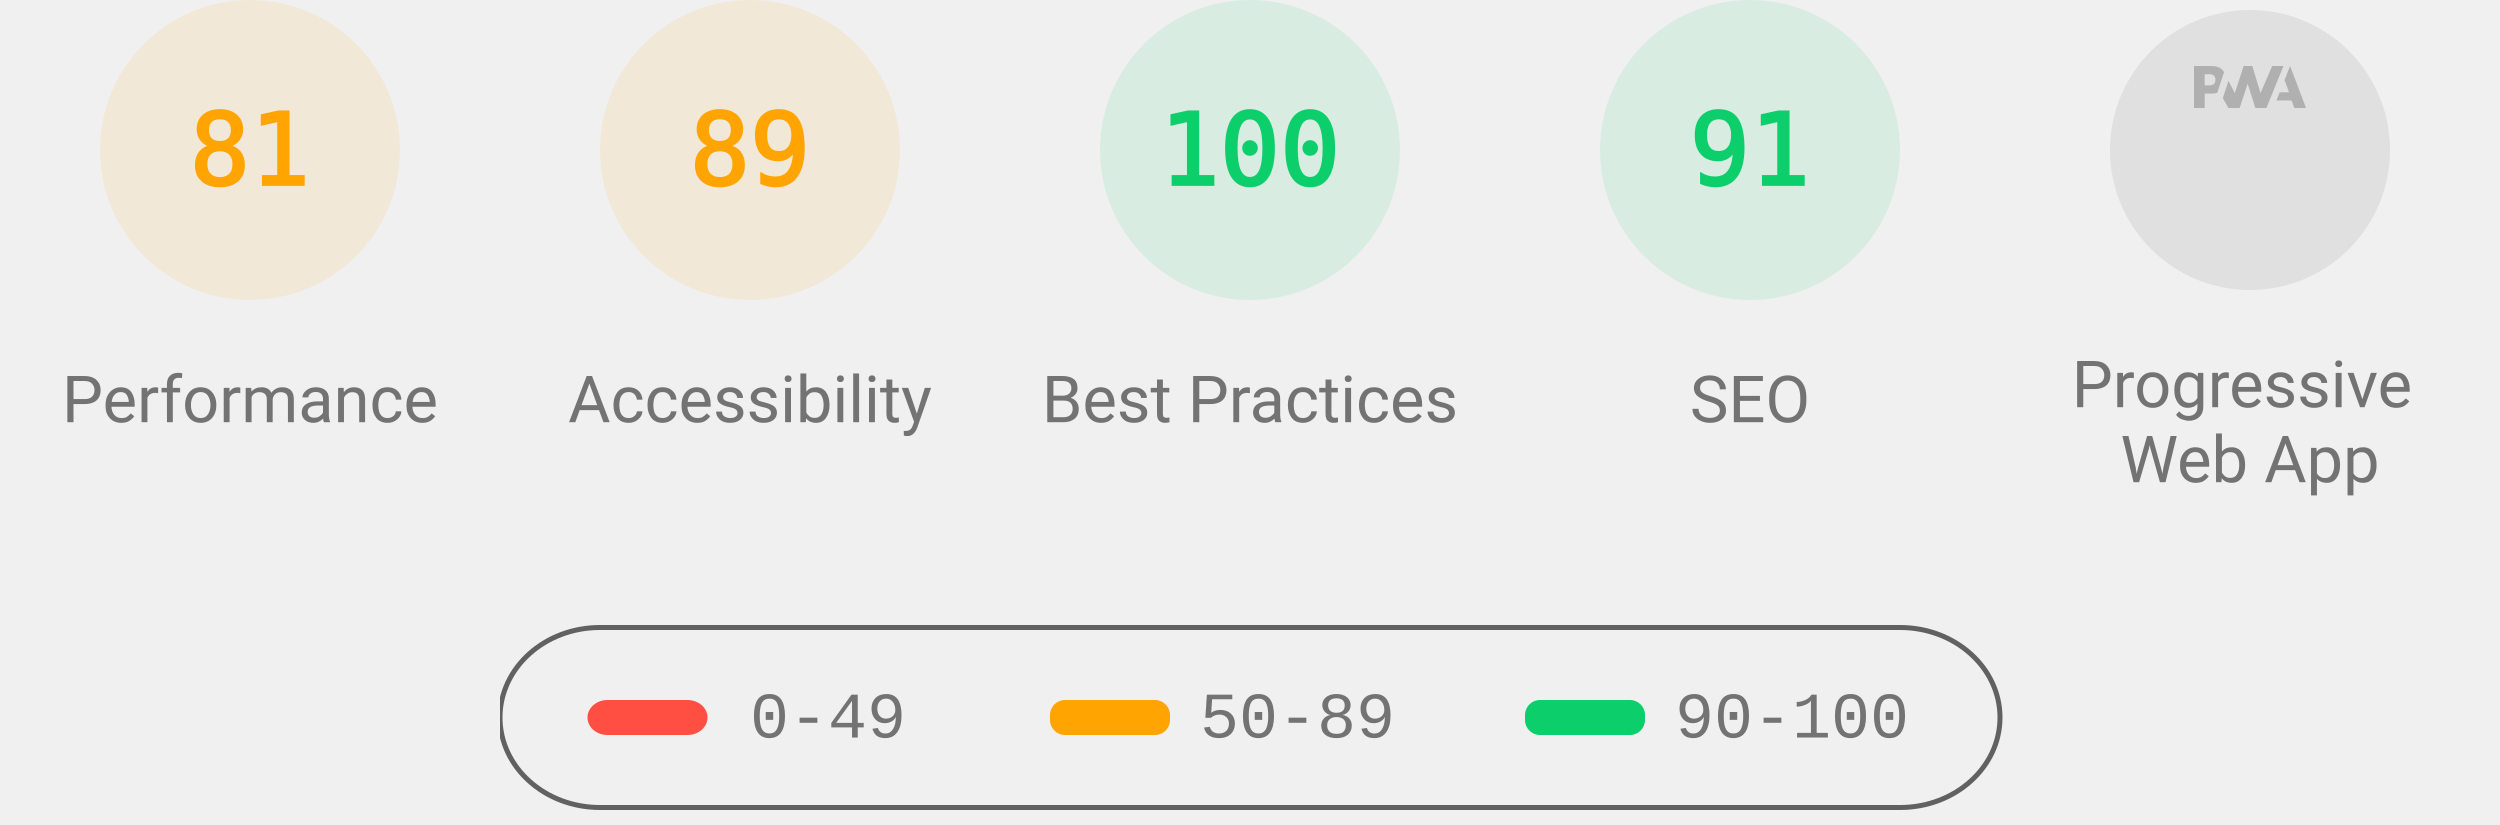
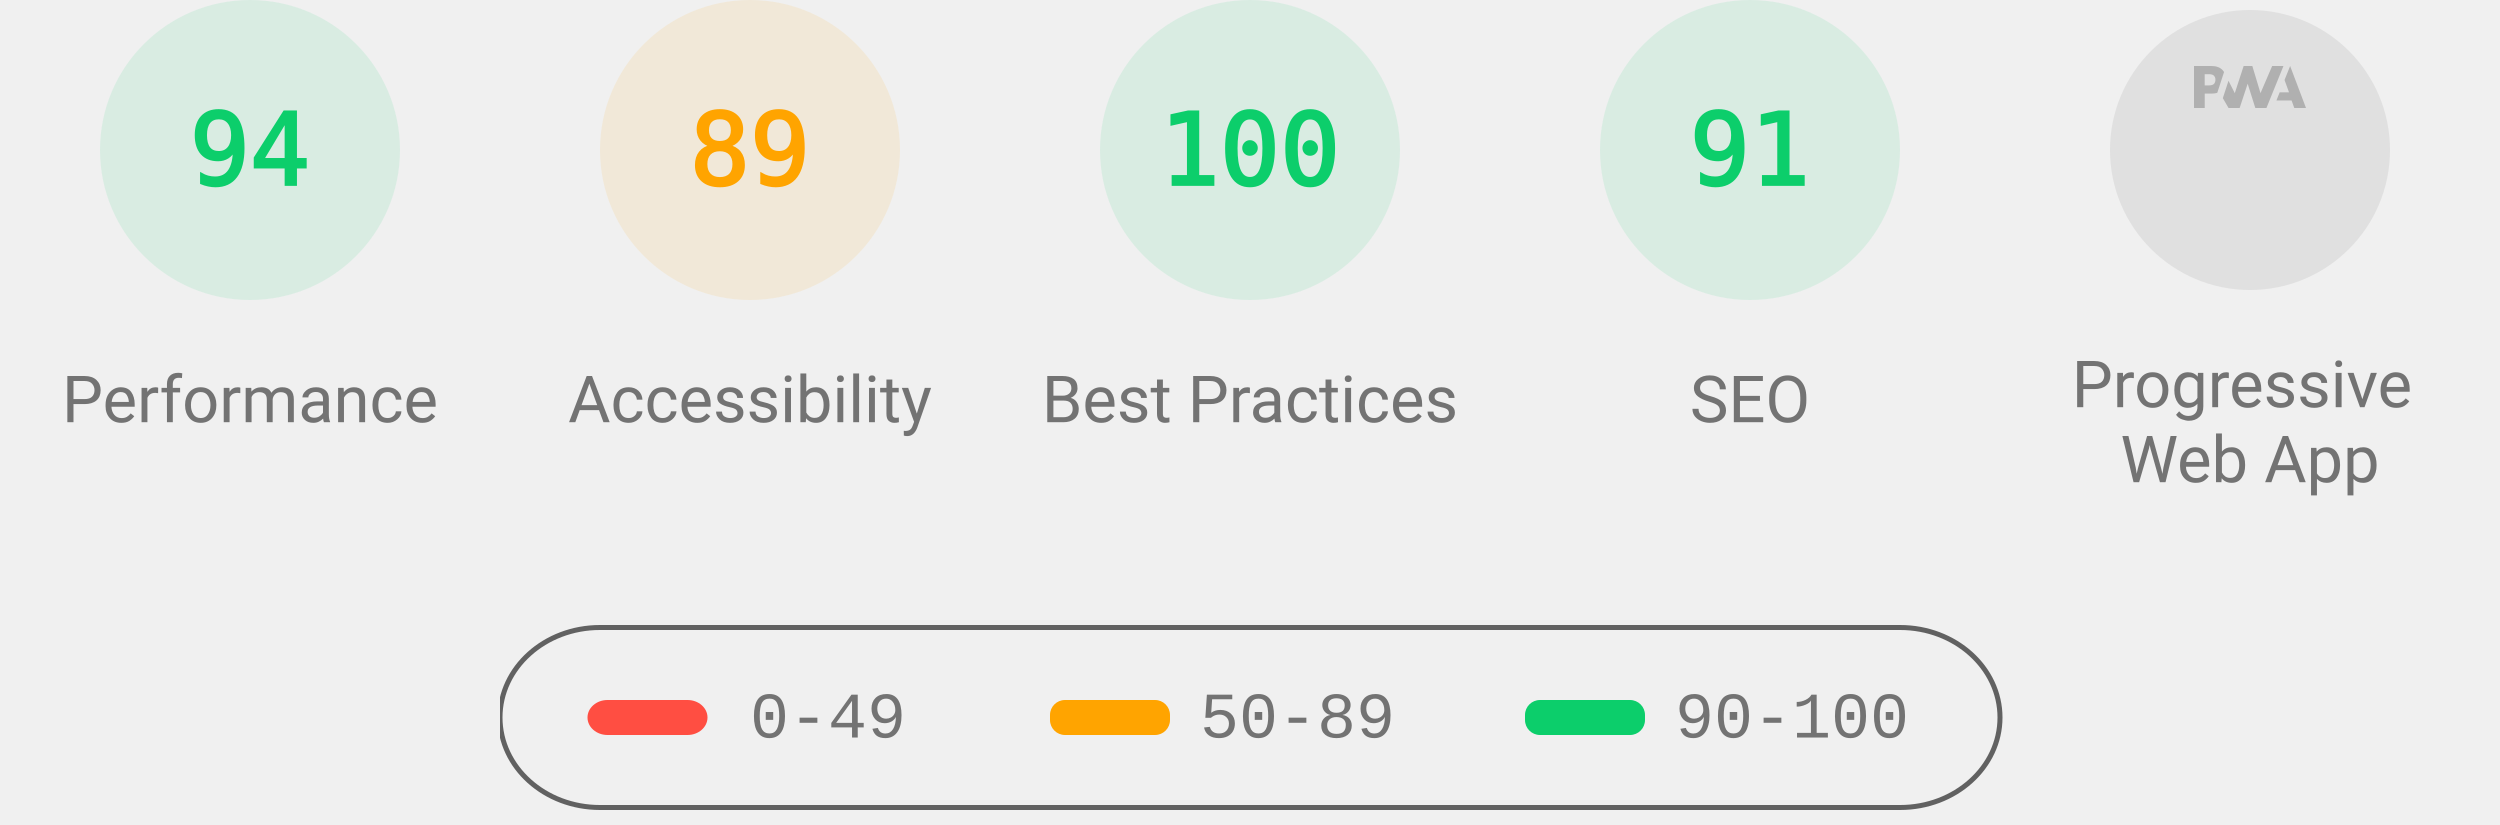
<svg xmlns="http://www.w3.org/2000/svg" class="theme--agnostic" fill="none" width="1000" height="330">
  <style>
			.gauge-base {
				opacity: 0.1
			}

			.gauge-arc {
				fill: none;
				animation-delay: 250ms;
				stroke-linecap: round;
				transform: rotate(-90deg);
				transform-origin: 100px 60px;
				animation: load-gauge 1s ease forwards
			}

			.guage-text {
				font-size: 40px;
				font-family: monospace;
				text-align: center
			}

			.guage-red {
				color: #ff4e42;
				fill: #ff4e42;
				stroke: #ff4e42
			}
			.guage-orange {
				color: #ffa400;
				fill: #ffa400;
				stroke: #ffa400
			}
			.guage-green {
				color: #0cce6b;
				fill: #0cce6b;
				stroke: #0cce6b
			}
			.theme--agnostic .guage-undefined {
				color: #5c5c5c;
				fill: #5c5c5c;
				stroke: #5c5c5c
			}
			.theme--light .guage-undefined {
				color: #1e1e1e;
				fill: #1e1e1e;
				stroke: #1e1e1e
			}
			.theme--dark .guage-undefined {
				color: #f5f5f5;
				fill: #f5f5f5;
				stroke: #f5f5f5
			}

			.guage-title {
				stroke: none;
				font-size: 26px;
				line-height: 26px;
				font-family: Roboto, Halvetica, Arial, sans-serif
			}
			.metric.guage-title {
				font-family: 'Courier New', Courier, monospace
			}
			.theme--agnostic .guage-title {
				color: #737373;
				fill: #737373
			}
			.theme--light .guage-title {
				color: #212121;
				fill: #212121
			}
			.theme--dark .guage-title {
				color: #f5f5f5;
				fill: #f5f5f5
			}

			@keyframes load-gauge {
				from {
					stroke-dasharray: 0 352.858
				}
			}
			.lh-gauge--pwa__disc {
				fill: #e0e0e0
			}
			.lh-gauge--pwa__logo {
				position: relative;
				fill: #b0b0b0
			}
			.lh-gauge--pwa__invisible {
				display: none
			}
			.lh-gauge--pwa__visible {
				display: inline
			}
			.guage-invisible {
				display: none
			}
			.lh-gauge--pwa__logo--primary-color {
				fill: #304ffe
			}
			.theme--agnostic .lh-gauge--pwa__logo--secondary-color {
				fill: #787878
			}
			.theme--light .lh-gauge--pwa__logo--secondary-color {
				fill: #3d3d3d
			}
			.theme--dark .lh-gauge--pwa__logo--secondary-color {
				fill: #d8b6b6
			}
			.theme--light #svg_2 {
				stroke: #00000022
			}
			.theme--agnostic #svg_2 {
				stroke: #616161
			}
			.theme--light #svg_2 {
				stroke: #00000022
			}
			.theme--dark #svg_2 {
				stroke: #f5f5f566
			}
		</style>
-   <svg class="guage-div guage-perf guage-orange" viewBox="0 0 200 200" width="200" height="200" x="0" y="0">
-     <circle class="gauge-base" r="56" cx="100" cy="60" stroke-width="8" />
-     <circle class="gauge-arc guage-arc-1" r="56" cx="100" cy="60" stroke-width="8" style="stroke-dasharray: 285.005, 351.858;" />
-     <text class="guage-text" x="100px" y="60px" alignment-baseline="central" dominant-baseline="central" text-anchor="middle">81</text>
+   <svg class="guage-div guage-perf guage-green" viewBox="0 0 200 200" width="200" height="200" x="0" y="0">
+     <circle class="gauge-base" r="56" cx="100" cy="60" stroke-width="8" />
+     <circle class="gauge-arc guage-arc-1" r="56" cx="100" cy="60" stroke-width="8" style="stroke-dasharray: 330.747, 351.858;" />
+     <text class="guage-text" x="100px" y="60px" alignment-baseline="central" dominant-baseline="central" text-anchor="middle">94</text>
    <text class="guage-title" x="100px" y="160px" alignment-baseline="central" dominant-baseline="central" text-anchor="middle">Performance</text>
  </svg>,<svg class="guage-div guage-perf guage-orange" viewBox="0 0 200 200" width="200" height="200" x="200" y="0">
    <circle class="gauge-base" r="56" cx="100" cy="60" stroke-width="8" />
    <circle class="gauge-arc guage-arc-1" r="56" cx="100" cy="60" stroke-width="8" style="stroke-dasharray: 313.154, 351.858;" />
    <text class="guage-text" x="100px" y="60px" alignment-baseline="central" dominant-baseline="central" text-anchor="middle">89</text>
    <text class="guage-title" x="100px" y="160px" alignment-baseline="central" dominant-baseline="central" text-anchor="middle">Accessibility</text>
  </svg>,<svg class="guage-div guage-perf guage-green" viewBox="0 0 200 200" width="200" height="200" x="400" y="0">
    <circle class="gauge-base" r="56" cx="100" cy="60" stroke-width="8" />
    <circle class="gauge-arc guage-arc-1" r="56" cx="100" cy="60" stroke-width="8" style="stroke-dasharray: 351.858, 351.858;" />
    <text class="guage-text" x="100px" y="60px" alignment-baseline="central" dominant-baseline="central" text-anchor="middle">100</text>
    <text class="guage-title" x="100px" y="160px" alignment-baseline="central" dominant-baseline="central" text-anchor="middle">Best Practices</text>
  </svg>,<svg class="guage-div guage-perf guage-green" viewBox="0 0 200 200" width="200" height="200" x="600" y="0">
    <circle class="gauge-base" r="56" cx="100" cy="60" stroke-width="8" />
    <circle class="gauge-arc guage-arc-1" r="56" cx="100" cy="60" stroke-width="8" style="stroke-dasharray: 320.191, 351.858;" />
    <text class="guage-text" x="100px" y="60px" alignment-baseline="central" dominant-baseline="central" text-anchor="middle">91</text>
    <text class="guage-title" x="100px" y="160px" alignment-baseline="central" dominant-baseline="central" text-anchor="middle">SEO</text>
  </svg>,<svg class="guage-div guage-pwa" viewBox="0 0 200 200" width="200" height="200" x="800" y="0">
    <svg viewBox="0 0 60 60" width="112" height="112" x="44" y="4">
      <defs>
        <linearGradient id="lh-gauge--pwa__check-circle__gradient-0" x1="50%" y1="0%" x2="50%" y2="100%">
          <stop stop-color="#00C852" offset="0%" />
          <stop stop-color="#009688" offset="100%" />
        </linearGradient>
        <linearGradient id="lh-gauge--pwa__installable__shadow-gradient-0" x1="76.056%" x2="24.111%" y1="82.995%" y2="24.735%">
          <stop stop-color="#A5D6A7" offset="0%" />
          <stop stop-color="#80CBC4" offset="100%" />
        </linearGradient>
        <linearGradient id="lh-gauge--pwa__fast-reliable__shadow-gradient-0" x1="76.056%" y1="82.995%" x2="25.678%" y2="26.493%">
          <stop stop-color="#64B5F6" offset="0%" />
          <stop stop-color="#2979FF" offset="100%" />
        </linearGradient>
        <g id="lh-gauge--pwa__fast-reliable-badge-0">
          <circle fill="#FFFFFF" cx="10" cy="10" r="10" />
          <path fill="#304FFE" d="M10 3.58l5.25 2.34v3.5c0 3.23-2.24 6.26-5.25 7-3.01-.74-5.25-3.77-5.25-7v-3.5L10 3.58zm-.47 10.74l2.76-4.83.03-.07c.04-.08 0-.24-.22-.24h-1.64l.47-3.26h-.47l-2.7 4.77c-.02.01.05-.1-.04.05-.09.16-.1.31.18.31h1.63l-.47 3.27h.47z" />
        </g>
        <g id="lh-gauge--pwa__installable-badge-0">
          <circle fill="#FFFFFF" cx="10" cy="10" r="10" />
          <path fill="#009688" d="M10 4.167A5.835 5.835 0 0 0 4.167 10 5.835 5.835 0 0 0 10 15.833 5.835 5.835 0 0 0 15.833 10 5.835 5.835 0 0 0 10 4.167zm2.917 6.416h-2.334v2.334H9.417v-2.334H7.083V9.417h2.334V7.083h1.166v2.334h2.334v1.166z" />
        </g>
      </defs>
      <g stroke="none" fill-rule="nonzero">
        <circle class="lh-gauge--pwa__disc" cx="30" cy="30" r="30" />
        <g class="lh-gauge--pwa__logo">
          <path d="M35.66 19.39l.7-1.75h2L37.4 15 38.6 12l3.4 9h-2.51l-.58-1.61z" />
          <path d="M33.52 21l3.65-9h-2.42l-2.5 5.82L30.5 12h-1.86l-1.9 5.82-1.35-2.65-1.21 3.72L25.4 21h2.38l1.72-5.2 1.64 5.2z" />
          <path fill-rule="nonzero" d="M20.3 17.91h1.48c.45 0 .85-.05 1.2-.15l.39-1.18 1.07-3.3a2.64 2.64 0 0 0-.28-.37c-.55-.6-1.36-.91-2.42-.91H18v9h2.3V17.9zm1.96-3.84c.22.22.33.5.33.87 0 .36-.1.65-.29.87-.2.23-.59.35-1.15.35h-.86v-2.41h.87c.52 0 .89.1 1.1.32z" />
        </g>
        <rect class="lh-gauge--pwa__component lh-gauge--pwa__na-line lh-gauge--pwa__invisible" fill="#FFFFFF" x="20" y="32" width="20" height="4" rx="2" />
        <g class="lh-gauge--pwa__component lh-gauge--pwa__fast-reliable-badge lh-gauge--pwa__invisible" transform="translate(20, 29)">
          <path fill="url(#lh-gauge--pwa__fast-reliable__shadow-gradient-0)" d="M33.63 19.49A30 30 0 0 1 16.2 30.36L3 17.14 17.14 3l16.49 16.49z" />
          <use href="#lh-gauge--pwa__fast-reliable-badge-0" />
        </g>
        <g class="lh-gauge--pwa__component lh-gauge--pwa__installable-badge lh-gauge--pwa__invisible" transform="translate(20, 29)">
          <path fill="url(#lh-gauge--pwa__installable__shadow-gradient-0)" d="M33.629 19.487c-4.272 5.453-10.391 9.39-17.415 10.869L3 17.142 17.142 3 33.63 19.487z" />
          <use href="#lh-gauge--pwa__installable-badge-0" />
        </g>
        <g class="lh-gauge--pwa__component lh-gauge--pwa__fast-reliable-installable-badges lh-gauge--pwa__invisible">
          <g transform="translate(8, 29)">
            <path fill="url(#lh-gauge--pwa__fast-reliable__shadow-gradient-0)" d="M16.321 30.463L3 17.143 17.142 3l22.365 22.365A29.864 29.864 0 0 1 22 31c-1.942 0-3.84-.184-5.679-.537z" />
            <use href="#lh-gauge--pwa__fast-reliable-badge-0" />
          </g>
          <g transform="translate(32, 29)">
            <path fill="url(#lh-gauge--pwa__installable__shadow-gradient-0)" d="M25.982 11.84a30.107 30.107 0 0 1-13.08 15.203L3 17.143 17.142 3l8.84 8.84z" />
            <use href="#lh-gauge--pwa__installable-badge-0" />
          </g>
        </g>
        <g class="lh-gauge--pwa__component lh-gauge--pwa__check-circle lh-gauge--pwa__invisible" transform="translate(18, 28)">
          <circle fill="#FFFFFF" cx="12" cy="12" r="12" />
          <path fill="url(#lh-gauge--pwa__check-circle__gradient-0)" d="M12 2a10 10 0 1 0 0 20 10 10 0 0 0 0-20zm-2 15l-5-5 1.41-1.41L10 14.17l7.59-7.59L19 8l-9 9z" />
        </g>
      </g>
    </svg>
    <text class="guage-title" y="160px" alignment-baseline="central" dominant-baseline="central" text-anchor="middle">
      <tspan x="100px" dy="-6px">Progressive</tspan>
      <tspan x="100px" dy="30px">Web App</tspan>
    </text>
  </svg>
  <svg width="604" height="76" x="200" y="250">
    <g>
      <rect fill="none" id="canvas_background" height="80" width="604" y="-1" x="-1" />
      <g display="none" overflow="visible" y="0" x="0" height="100%" width="100%" id="canvasGrid">
        <rect fill="url(#gridpattern)" stroke-width="0" y="0" x="0" height="100%" width="100%" />
      </g>
    </g>
    <g>
      <rect fill-opacity="0" stroke-width="2" rx="40" id="svg_2" height="72" width="600" y="1" x="0" fill="#000000" />
      <rect stroke="#000" rx="8" id="svg_3" height="14" width="48" y="30" x="35" stroke-opacity="null" stroke-width="0" fill="#ff4e42" />
      <rect stroke="#000" rx="6" id="svg_4" height="14" width="48" y="30" x="220" stroke-opacity="null" stroke-width="0" fill="#ffa400" />
      <rect stroke="#000" rx="6" id="svg_5" height="14" width="48" y="30" x="410" stroke-opacity="null" stroke-width="0" fill="#0cce6b" />
      <text class="metric guage-title" xml:space="preserve" text-anchor="start" font-size="26" id="svg_6" y="45" x="100" stroke-opacity="null" stroke-width="0" stroke="#000">0-49</text>
      <text class="metric guage-title" xml:space="preserve" text-anchor="start" font-size="26" id="svg_7" y="45" x="280" stroke-opacity="null" stroke-width="0" stroke="#000">50-89</text>
      <text class="metric guage-title" xml:space="preserve" text-anchor="start" font-size="26" id="svg_8" y="45" x="470" stroke-opacity="null" stroke-width="0" stroke="#000">90-100</text>
    </g>
  </svg>
</svg>
